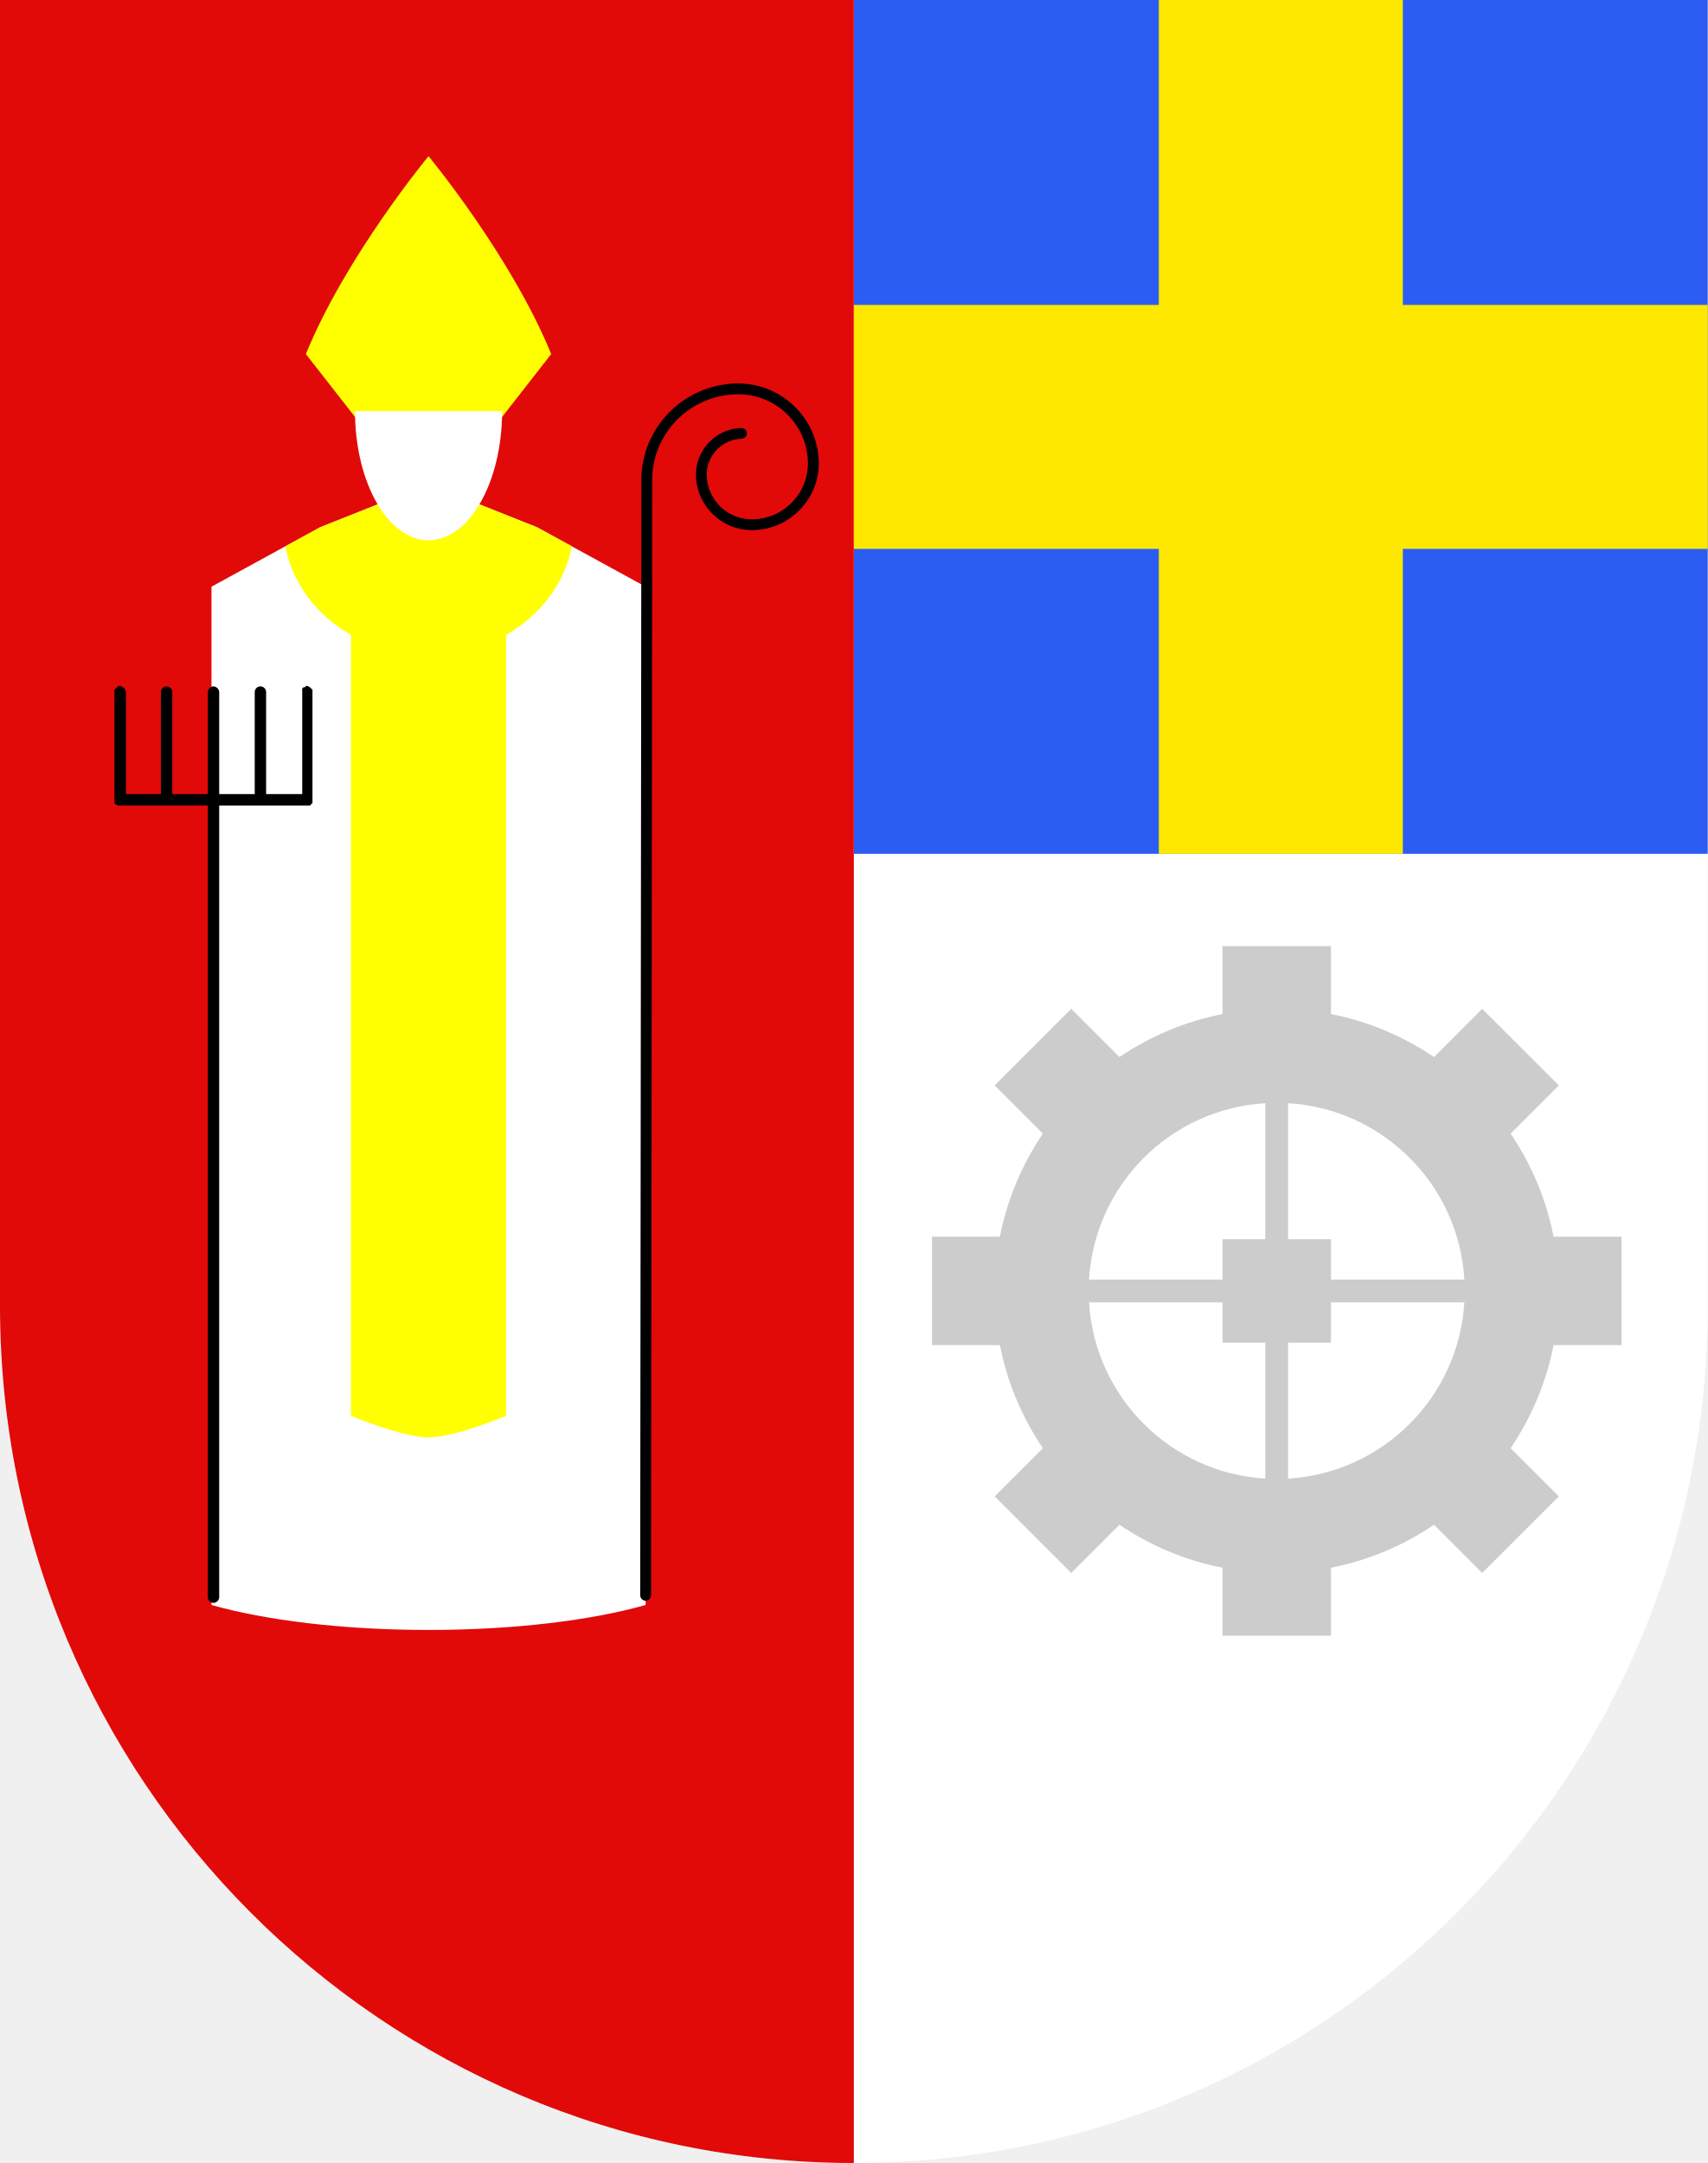
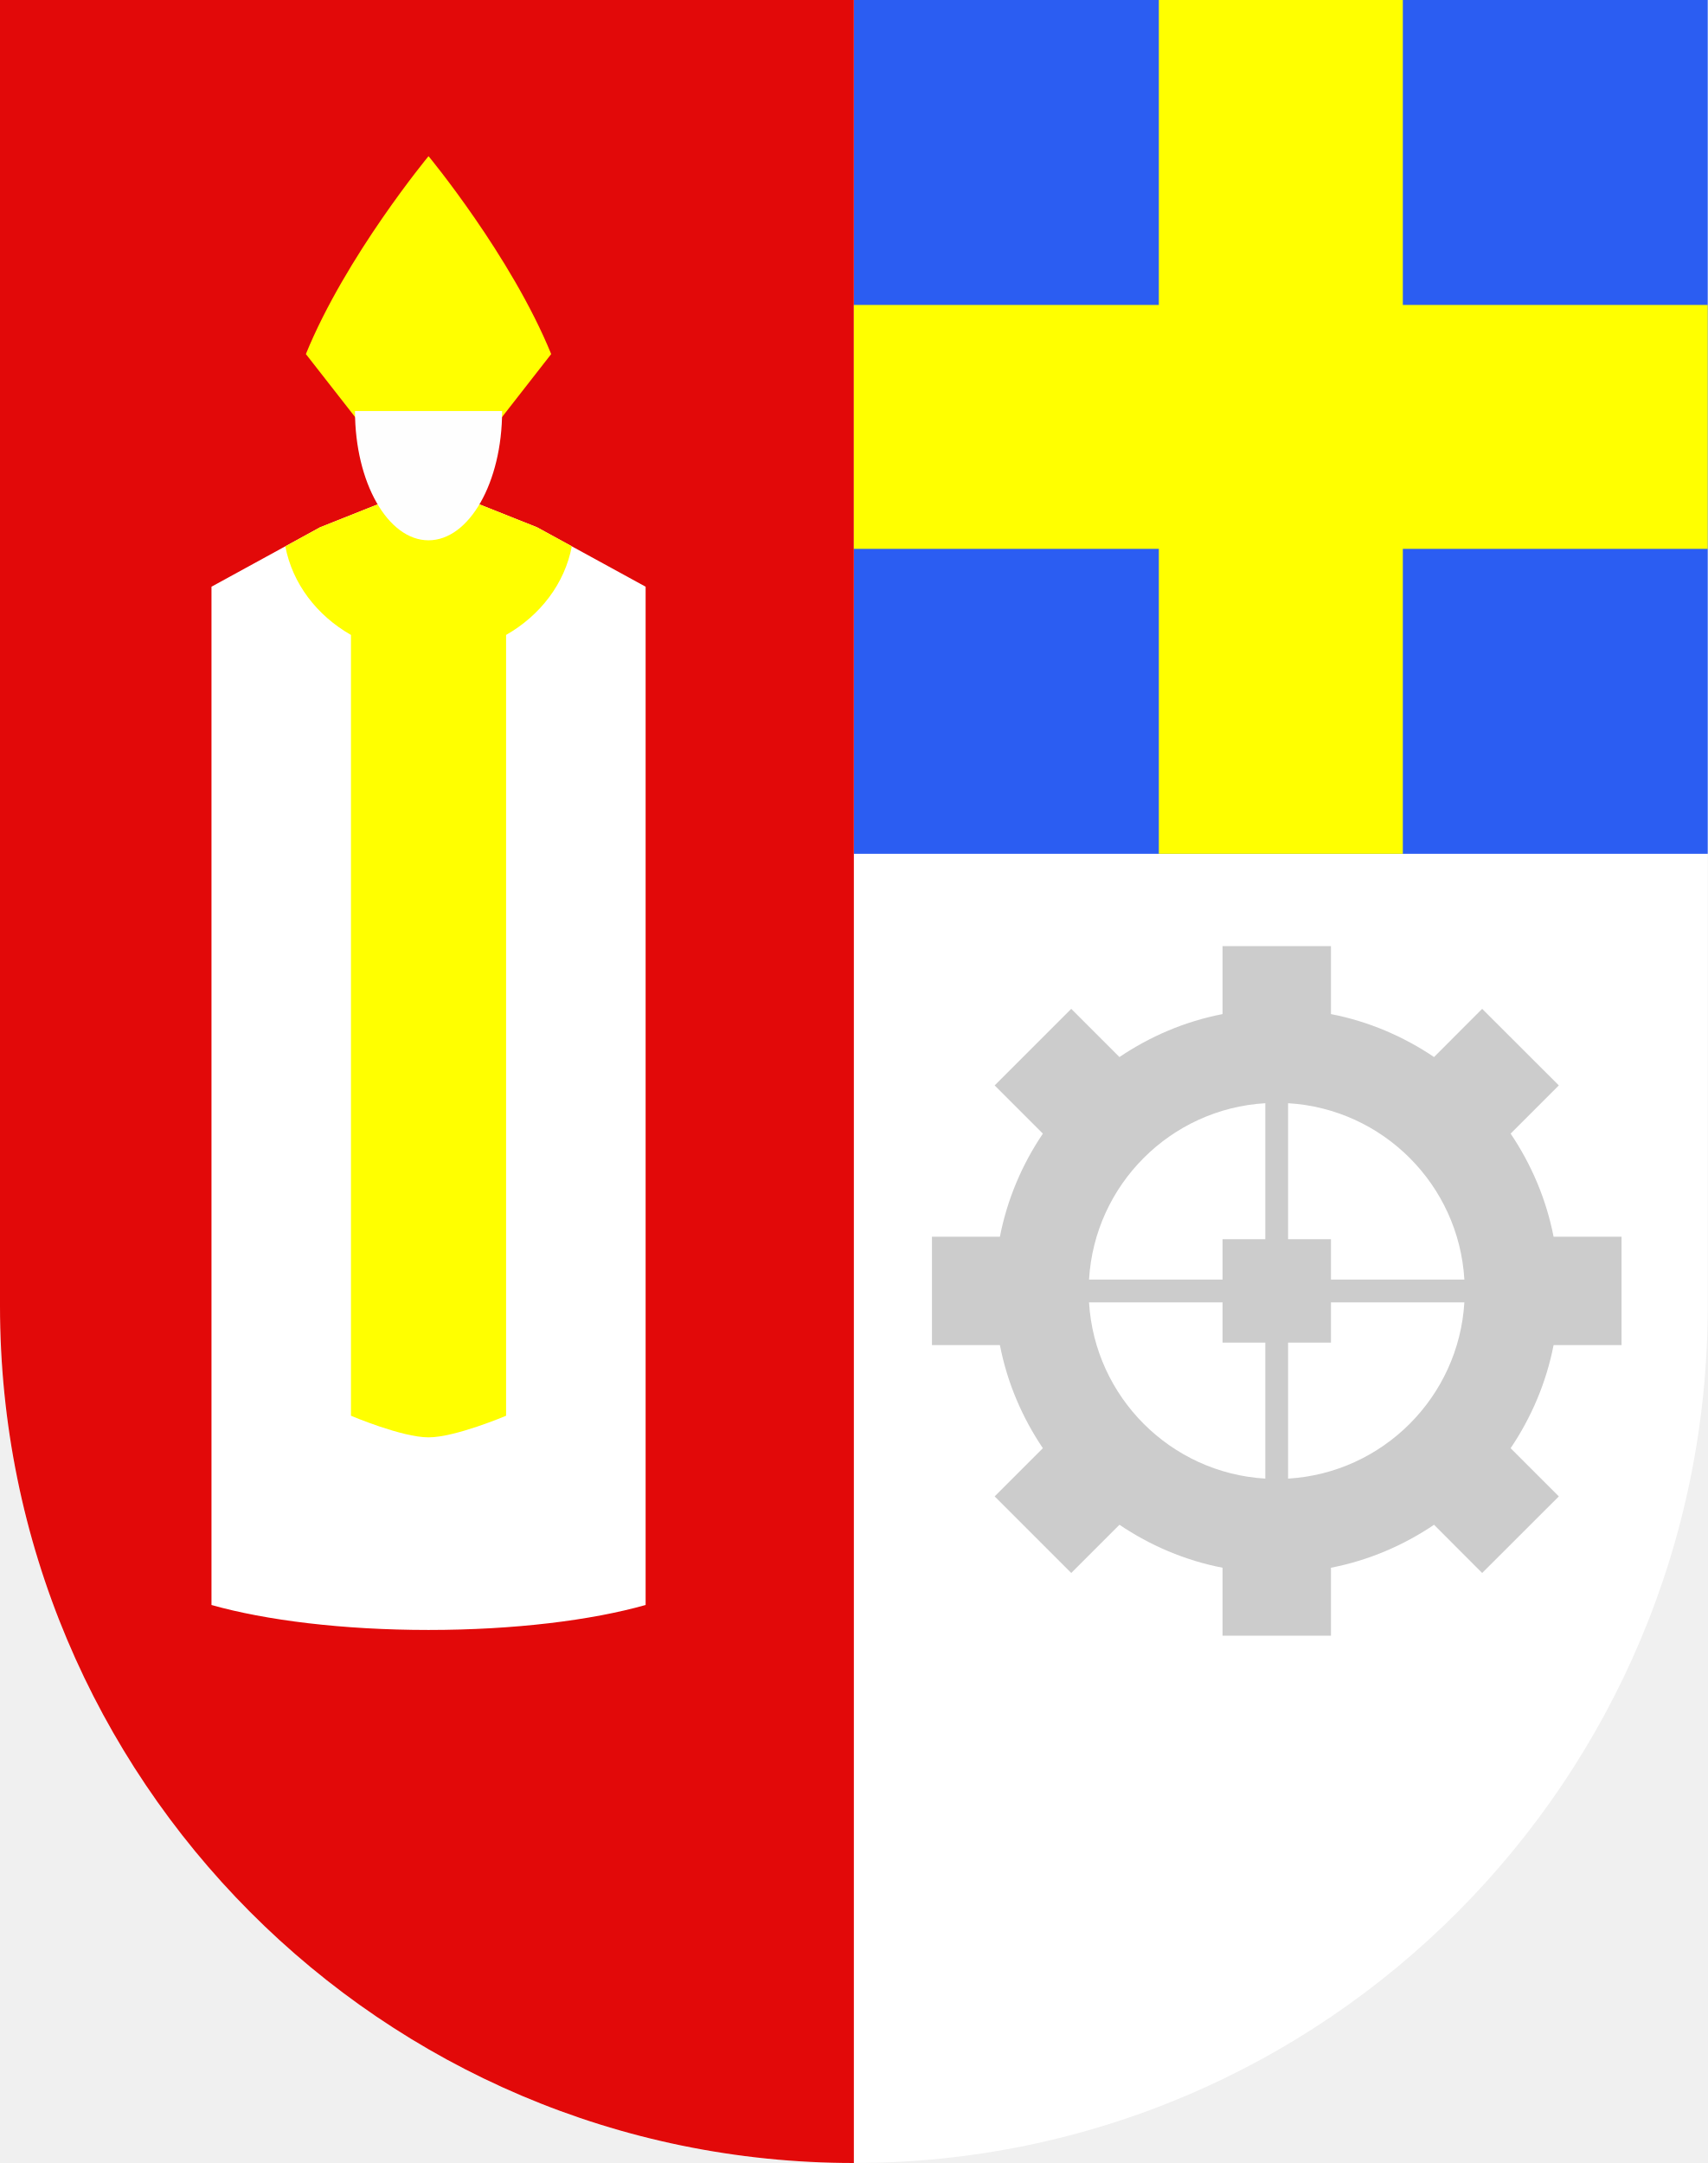
<svg xmlns="http://www.w3.org/2000/svg" xmlns:xlink="http://www.w3.org/1999/xlink" width="600" height="760" id="svg2" version="1.1">
  <defs id="defs4">
    <radialGradient cx="858.042" cy="579.933" r="300" fx="858.042" fy="579.933" id="radialGradient3236" xlink:href="#linearGradient2893" gradientUnits="userSpaceOnUse" gradientTransform="matrix(1.215027,0,0,1.266667,-839.1924,-490.4894)" />
    <linearGradient id="linearGradient2893">
      <stop id="stop2895" style="stop-color:#ffffff;stop-opacity:0.314" offset="0" />
      <stop id="stop2897" style="stop-color:#ffffff;stop-opacity:0.251" offset="0.19" />
      <stop id="stop2901" style="stop-color:#6b6b6b;stop-opacity:0.125" offset="0.6" />
      <stop id="stop2899" style="stop-color:#000000;stop-opacity:0.125" offset="1" />
    </linearGradient>
    <clipPath id="clipPath3983-1">
      <path d="m 1.5,1.5 0,458.868 C 1.5,626.679 135.815,761.5 301.5,761.5 467.185,761.5 601.5,626.679 601.5,460.368 L 601.5,1.5 1.5,1.5 z" id="path3985-7" style="fill:none;stroke:#000000;stroke-width:3;stroke-miterlimit:4;stroke-opacity:1;stroke-dasharray:none;display:inline" />
    </clipPath>
    <linearGradient xlink:href="#linearGradient3693" id="linearGradient3222" gradientUnits="userSpaceOnUse" gradientTransform="matrix(0.276504,0,-0.518581,0.534815,357.1774,286.9045)" x1="251.96" y1="562.482" x2="277.763" y2="590.941" />
    <linearGradient id="linearGradient3693">
      <stop style="stop-color:#969aa4;stop-opacity:1" offset="0" id="stop3695" />
      <stop style="stop-color:#cdcdcf;stop-opacity:1" offset="1" id="stop3697" />
    </linearGradient>
    <linearGradient xlink:href="#linearGradient3693" id="linearGradient3224" gradientUnits="userSpaceOnUse" gradientTransform="translate(-4.553496,53.57144)" x1="251.96" y1="562.482" x2="277.763" y2="590.941" />
    <linearGradient id="linearGradient4125">
      <stop style="stop-color:#969aa4;stop-opacity:1" offset="0" id="stop4127" />
      <stop style="stop-color:#cdcdcf;stop-opacity:1" offset="1" id="stop4129" />
    </linearGradient>
    <linearGradient xlink:href="#linearGradient3693" id="linearGradient3226" gradientUnits="userSpaceOnUse" gradientTransform="translate(0,52.81252)" x1="251.96" y1="562.482" x2="277.763" y2="590.941" />
    <linearGradient id="linearGradient4132">
      <stop style="stop-color:#969aa4;stop-opacity:1" offset="0" id="stop4134" />
      <stop style="stop-color:#cdcdcf;stop-opacity:1" offset="1" id="stop4136" />
    </linearGradient>
    <linearGradient xlink:href="#linearGradient3368" id="linearGradient3228" gradientUnits="userSpaceOnUse" gradientTransform="matrix(0.999044,0.06415167,-0.03758326,-0.862868,21.30428,985.5672)" x1="471.612" y1="495.372" x2="503.053" y2="474.773" />
    <linearGradient id="linearGradient3368">
      <stop style="stop-color:#969aa4;stop-opacity:1" offset="0" id="stop3370" />
      <stop style="stop-color:#d6d6d6;stop-opacity:1" offset="1" id="stop3372" />
    </linearGradient>
    <linearGradient xlink:href="#linearGradient3667" id="linearGradient3230" gradientUnits="userSpaceOnUse" gradientTransform="matrix(0.999044,0.06415167,-0.03758326,-0.862868,21.30428,985.5672)" x1="472.696" y1="494.559" x2="495.193" y2="473.418" />
    <linearGradient id="linearGradient3667">
      <stop style="stop-color:#000000;stop-opacity:1" offset="0" id="stop3669" />
      <stop style="stop-color:#000000;stop-opacity:0" offset="1" id="stop3671" />
    </linearGradient>
    <linearGradient xlink:href="#linearGradient3354" id="linearGradient3232" gradientUnits="userSpaceOnUse" gradientTransform="matrix(1.067377,-0.00225162,-0.163928,-0.974627,45.09665,1076.599)" x1="379.729" y1="477.212" x2="410.628" y2="446.585" />
    <linearGradient id="linearGradient3354">
      <stop style="stop-color:#969aa4;stop-opacity:1" offset="0" id="stop3356" />
      <stop style="stop-color:#d7d7d7;stop-opacity:1" offset="1" id="stop3358" />
    </linearGradient>
    <linearGradient xlink:href="#linearGradient3631" id="linearGradient3234" gradientUnits="userSpaceOnUse" gradientTransform="matrix(1.067377,-0.00225162,-0.163928,-0.974627,45.09647,1076.598)" x1="379.729" y1="473.689" x2="399.244" y2="444.687" />
    <linearGradient id="linearGradient3631">
      <stop style="stop-color:#000000;stop-opacity:1" offset="0" id="stop3633" />
      <stop style="stop-color:#000000;stop-opacity:0" offset="1" id="stop3635" />
    </linearGradient>
    <linearGradient xlink:href="#linearGradient3767" id="linearGradient3236" gradientUnits="userSpaceOnUse" gradientTransform="translate(0,52.81252)" x1="200.935" y1="499.041" x2="545.824" y2="520.034" />
    <linearGradient id="linearGradient3767">
      <stop style="stop-color:#5474ab;stop-opacity:1" offset="0" id="stop3769" />
      <stop style="stop-color:#39527c;stop-opacity:1" offset="1" id="stop3771" />
    </linearGradient>
    <linearGradient xlink:href="#linearGradient3759" id="linearGradient3238" gradientUnits="userSpaceOnUse" gradientTransform="translate(0,52.81252)" x1="353.496" y1="577.47" x2="350.818" y2="519.711" />
    <linearGradient id="linearGradient3759">
      <stop style="stop-color:#ffffff;stop-opacity:1" offset="0" id="stop3761" />
      <stop style="stop-color:#ffffff;stop-opacity:0" offset="1" id="stop3763" />
    </linearGradient>
    <linearGradient xlink:href="#linearGradient3368" id="linearGradient3240" gradientUnits="userSpaceOnUse" gradientTransform="translate(0,52.81252)" x1="471.612" y1="495.372" x2="503.053" y2="474.773" />
    <linearGradient id="linearGradient4163">
      <stop style="stop-color:#969aa4;stop-opacity:1" offset="0" id="stop4165" />
      <stop style="stop-color:#d6d6d6;stop-opacity:1" offset="1" id="stop4167" />
    </linearGradient>
    <linearGradient xlink:href="#linearGradient3354" id="linearGradient3242" gradientUnits="userSpaceOnUse" gradientTransform="translate(0,52.81252)" x1="379.729" y1="477.212" x2="410.628" y2="446.585" />
    <linearGradient id="linearGradient4170">
      <stop style="stop-color:#969aa4;stop-opacity:1" offset="0" id="stop4172" />
      <stop style="stop-color:#d7d7d7;stop-opacity:1" offset="1" id="stop4174" />
    </linearGradient>
    <linearGradient xlink:href="#linearGradient2306" id="linearGradient3244" gradientUnits="userSpaceOnUse" gradientTransform="translate(0,52.81252)" x1="278.902" y1="452.06" x2="306.982" y2="423.6" />
    <linearGradient id="linearGradient2306">
      <stop style="stop-color:#969aa4;stop-opacity:1" offset="0" id="stop2308" />
      <stop style="stop-color:#d8d8d8;stop-opacity:1" offset="1" id="stop2310" />
    </linearGradient>
    <linearGradient xlink:href="#linearGradient2248" id="linearGradient3246" gradientUnits="userSpaceOnUse" gradientTransform="translate(0,52.81252)" x1="246.268" y1="518.844" x2="316.089" y2="508.978" />
    <linearGradient id="linearGradient2248">
      <stop style="stop-color:#a8afbb;stop-opacity:1" offset="0" id="stop2250" />
      <stop style="stop-color:#e1e1e1;stop-opacity:1" offset="1" id="stop2252" />
    </linearGradient>
    <linearGradient xlink:href="#linearGradient3724" id="linearGradient3248" gradientUnits="userSpaceOnUse" gradientTransform="matrix(1.087299,0,0,1,-21.09082,52.81252)" x1="253.153" y1="508.924" x2="280.275" y2="529.806" />
    <linearGradient id="linearGradient3724">
      <stop style="stop-color:#000000;stop-opacity:1" offset="0" id="stop3726" />
      <stop style="stop-color:#000000;stop-opacity:0" offset="1" id="stop3728" />
    </linearGradient>
    <linearGradient xlink:href="#linearGradient3775" id="linearGradient3250" gradientUnits="userSpaceOnUse" gradientTransform="translate(0,52.81252)" x1="244.421" y1="486.295" x2="659.787" y2="519.607" />
    <linearGradient id="linearGradient3775">
      <stop style="stop-color:#11264a;stop-opacity:1" offset="0" id="stop3777" />
      <stop style="stop-color:#374c72;stop-opacity:1" offset="1" id="stop3779" />
    </linearGradient>
    <linearGradient xlink:href="#linearGradient3567" id="linearGradient3252" gradientUnits="userSpaceOnUse" gradientTransform="translate(0,52.81252)" x1="272.83" y1="445.988" x2="316.871" y2="438.134" />
    <linearGradient id="linearGradient3567">
      <stop style="stop-color:#000000;stop-opacity:1" offset="0" id="stop3569" />
      <stop style="stop-color:#000000;stop-opacity:0" offset="1" id="stop3571" />
    </linearGradient>
    <linearGradient xlink:href="#linearGradient3631" id="linearGradient3254" gradientUnits="userSpaceOnUse" gradientTransform="translate(0,52.81252)" x1="379.729" y1="473.689" x2="399.244" y2="444.687" />
    <linearGradient id="linearGradient4197">
      <stop style="stop-color:#000000;stop-opacity:1" offset="0" id="stop4199" />
      <stop style="stop-color:#000000;stop-opacity:0" offset="1" id="stop4201" />
    </linearGradient>
    <linearGradient xlink:href="#linearGradient3667" id="linearGradient3256" gradientUnits="userSpaceOnUse" gradientTransform="translate(0,52.81252)" x1="472.696" y1="494.559" x2="495.193" y2="473.418" />
    <linearGradient id="linearGradient4204">
      <stop style="stop-color:#000000;stop-opacity:1" offset="0" id="stop4206" />
      <stop style="stop-color:#000000;stop-opacity:0" offset="1" id="stop4208" />
    </linearGradient>
    <linearGradient xlink:href="#linearGradient3445" id="linearGradient3258" gradientUnits="userSpaceOnUse" gradientTransform="translate(0,52.81252)" x1="621.021" y1="516.328" x2="567.397" y2="516.328" />
    <linearGradient id="linearGradient3445">
      <stop style="stop-color:#969aa4;stop-opacity:1" offset="0" id="stop3447" />
      <stop style="stop-color:#d5d5d5;stop-opacity:1" offset="1" id="stop3449" />
    </linearGradient>
    <linearGradient xlink:href="#linearGradient3514" id="linearGradient3260" gradientUnits="userSpaceOnUse" gradientTransform="translate(0,52.81252)" x1="613.584" y1="516.109" x2="563.875" y2="516.109" />
    <linearGradient id="linearGradient3514">
      <stop style="stop-color:#000000;stop-opacity:0" offset="0" id="stop3516" />
      <stop style="stop-color:#000000;stop-opacity:1" offset="1" id="stop3518" />
    </linearGradient>
    <linearGradient xlink:href="#linearGradient2224" id="linearGradient3262" gradientUnits="userSpaceOnUse" gradientTransform="translate(0,52.81252)" x1="144.498" y1="503.59" x2="817.58" y2="503.059" />
    <linearGradient id="linearGradient2224">
      <stop style="stop-color:#243044;stop-opacity:1" offset="0" id="stop2226" />
      <stop style="stop-color:#3d5f94;stop-opacity:1" offset="1" id="stop2228" />
    </linearGradient>
    <radialGradient xlink:href="#linearGradient2208" id="radialGradient3264" gradientUnits="userSpaceOnUse" gradientTransform="matrix(-0.30774,1.166842,-1.044041,-0.27533,619.6395,374.3587)" cx="142.932" cy="425.059" fx="142.932" fy="425.059" r="11.806" />
    <linearGradient id="linearGradient2208">
      <stop style="stop-color:#ffff00;stop-opacity:1" offset="0" id="stop2210" />
      <stop style="stop-color:#ffffff;stop-opacity:1" offset="1" id="stop2212" />
    </linearGradient>
    <linearGradient id="linearGradient3693-8">
      <stop style="stop-color:#969aa4;stop-opacity:1" offset="0" id="stop3695-8" />
      <stop style="stop-color:#cdcdcf;stop-opacity:1" offset="1" id="stop3697-2" />
    </linearGradient>
    <linearGradient id="linearGradient4116">
      <stop style="stop-color:#969aa4;stop-opacity:1" offset="0" id="stop4118" />
      <stop style="stop-color:#cdcdcf;stop-opacity:1" offset="1" id="stop4120" />
    </linearGradient>
    <linearGradient id="linearGradient4123">
      <stop style="stop-color:#969aa4;stop-opacity:1" offset="0" id="stop4125" />
      <stop style="stop-color:#cdcdcf;stop-opacity:1" offset="1" id="stop4127-5" />
    </linearGradient>
    <linearGradient id="linearGradient3368-7">
      <stop style="stop-color:#969aa4;stop-opacity:1" offset="0" id="stop3370-1" />
      <stop style="stop-color:#d6d6d6;stop-opacity:1" offset="1" id="stop3372-1" />
    </linearGradient>
    <linearGradient id="linearGradient3667-2">
      <stop style="stop-color:#000000;stop-opacity:1" offset="0" id="stop3669-7" />
      <stop style="stop-color:#000000;stop-opacity:0" offset="1" id="stop3671-6" />
    </linearGradient>
    <linearGradient id="linearGradient3354-4">
      <stop style="stop-color:#969aa4;stop-opacity:1" offset="0" id="stop3356-2" />
      <stop style="stop-color:#d7d7d7;stop-opacity:1" offset="1" id="stop3358-3" />
    </linearGradient>
    <linearGradient id="linearGradient3631-2">
      <stop style="stop-color:#000000;stop-opacity:1" offset="0" id="stop3633-1" />
      <stop style="stop-color:#000000;stop-opacity:0" offset="1" id="stop3635-6" />
    </linearGradient>
    <linearGradient id="linearGradient3767-5">
      <stop style="stop-color:#5474ab;stop-opacity:1" offset="0" id="stop3769-7" />
      <stop style="stop-color:#39527c;stop-opacity:1" offset="1" id="stop3771-6" />
    </linearGradient>
    <linearGradient id="linearGradient3759-8">
      <stop style="stop-color:#ffffff;stop-opacity:1" offset="0" id="stop3761-9" />
      <stop style="stop-color:#ffffff;stop-opacity:0" offset="1" id="stop3763-2" />
    </linearGradient>
    <linearGradient id="linearGradient4154">
      <stop style="stop-color:#969aa4;stop-opacity:1" offset="0" id="stop4156" />
      <stop style="stop-color:#d6d6d6;stop-opacity:1" offset="1" id="stop4158" />
    </linearGradient>
    <linearGradient id="linearGradient4161">
      <stop style="stop-color:#969aa4;stop-opacity:1" offset="0" id="stop4163" />
      <stop style="stop-color:#d7d7d7;stop-opacity:1" offset="1" id="stop4165-5" />
    </linearGradient>
    <linearGradient id="linearGradient2306-3">
      <stop style="stop-color:#969aa4;stop-opacity:1" offset="0" id="stop2308-1" />
      <stop style="stop-color:#d8d8d8;stop-opacity:1" offset="1" id="stop2310-2" />
    </linearGradient>
    <linearGradient id="linearGradient2248-3">
      <stop style="stop-color:#a8afbb;stop-opacity:1" offset="0" id="stop2250-4" />
      <stop style="stop-color:#e1e1e1;stop-opacity:1" offset="1" id="stop2252-1" />
    </linearGradient>
    <linearGradient id="linearGradient3724-3">
      <stop style="stop-color:#000000;stop-opacity:1" offset="0" id="stop3726-8" />
      <stop style="stop-color:#000000;stop-opacity:0" offset="1" id="stop3728-7" />
    </linearGradient>
    <linearGradient id="linearGradient3775-2">
      <stop style="stop-color:#11264a;stop-opacity:1" offset="0" id="stop3777-7" />
      <stop style="stop-color:#374c72;stop-opacity:1" offset="1" id="stop3779-7" />
    </linearGradient>
    <linearGradient id="linearGradient3567-3">
      <stop style="stop-color:#000000;stop-opacity:1" offset="0" id="stop3569-1" />
      <stop style="stop-color:#000000;stop-opacity:0" offset="1" id="stop3571-9" />
    </linearGradient>
    <linearGradient id="linearGradient4188">
      <stop style="stop-color:#000000;stop-opacity:1" offset="0" id="stop4190" />
      <stop style="stop-color:#000000;stop-opacity:0" offset="1" id="stop4192" />
    </linearGradient>
    <linearGradient id="linearGradient4195">
      <stop style="stop-color:#000000;stop-opacity:1" offset="0" id="stop4197" />
      <stop style="stop-color:#000000;stop-opacity:0" offset="1" id="stop4199-5" />
    </linearGradient>
    <linearGradient id="linearGradient3445-2">
      <stop style="stop-color:#969aa4;stop-opacity:1" offset="0" id="stop3447-8" />
      <stop style="stop-color:#d5d5d5;stop-opacity:1" offset="1" id="stop3449-6" />
    </linearGradient>
    <linearGradient id="linearGradient3514-2">
      <stop style="stop-color:#000000;stop-opacity:0" offset="0" id="stop3516-4" />
      <stop style="stop-color:#000000;stop-opacity:1" offset="1" id="stop3518-8" />
    </linearGradient>
    <linearGradient id="linearGradient2224-5">
      <stop style="stop-color:#243044;stop-opacity:1" offset="0" id="stop2226-0" />
      <stop style="stop-color:#3d5f94;stop-opacity:1" offset="1" id="stop2228-9" />
    </linearGradient>
    <linearGradient id="linearGradient2208-0">
      <stop style="stop-color:#ffff00;stop-opacity:1" offset="0" id="stop2210-6" />
      <stop style="stop-color:#ffffff;stop-opacity:1" offset="1" id="stop2212-1" />
    </linearGradient>
  </defs>
  <g id="layer1" transform="translate(-37.14284,-58.07647)">
-     <g transform="translate(2.9517578e-5,-167.6312)" id="g7603">
-       <path d="m 37.143,225.708 0,458.868 c 0,166.311 134.315,301.132 300,301.132 165.685,0 300,-134.821 300,-301.132 l 0,-458.868 -600,0 z" id="path2346-1" style="fill:#ffffff;fill-opacity:1;stroke:none" />
-       <rect transform="matrix(0,1,-1,0,0,0)" y="-637.143" x="225.708" height="300" width="300" id="rect3150-1-7" style="fill:#2b5df2;fill-opacity:1;stroke:none" />
-       <path id="rect3150-4" d="m 37.143,225.708 0,458.853 c 0,166.311 134.315,301.147 300,301.147 l 0,-760 -300,0 z" style="fill:#e20909;fill-opacity:1;stroke:none" />
-       <path style="fill:none;stroke:#000000;stroke-width:4;stroke-miterlimit:4;stroke-dasharray:none" id="path285-0" d="M 485.721,679.278" />
-       <path id="path289-9" d="m 466.674,558.145 0,23.875 c -13.23,2.571 -25.46,7.83 -36.219,15.094 l -16.938,-16.938 -26.906,26.906 16.938,16.938 c -7.264,10.771 -12.523,23.014 -15.094,36.219 l -23.875,0 0,38.094 23.875,0 c 2.571,13.217 7.83,25.448 15.094,36.219 l -16.938,16.938 26.906,26.906 16.938,-16.938 c 10.771,7.264 23.001,12.535 36.219,15.094 l 0,23.875 38.094,0 0,-23.875 c 13.217,-2.559 25.448,-7.83 36.219,-15.094 l 16.906,16.938 26.938,-26.906 -16.938,-16.938 c 7.264,-10.771 12.51,-23.014 15.094,-36.219 l 23.875,0 0,-38.094 -23.875,0 c -2.584,-13.217 -7.83,-25.448 -15.094,-36.219 l 16.938,-16.938 -26.938,-26.906 -16.906,16.938 c -10.771,-7.264 -23.014,-12.523 -36.219,-15.094 l 0,-23.875 -38.094,0 z m 15.031,55.188 0,47.781 -15.031,0 0,14.188 -46.906,0 c 1.972,-33.321 28.621,-59.981 61.938,-61.969 z m 8,0 c 33.317,1.988 59.965,28.648 61.938,61.969 l -46.875,0 0,-14.188 -15.062,0 0,-47.781 z m -69.938,69.969 46.906,0 0,14.156 15.031,0 0,47.781 c -33.296,-1.989 -59.935,-28.644 -61.938,-61.938 z m 85,0 46.875,0 c -2.002,33.294 -28.641,59.949 -61.938,61.938 l 0,-47.781 15.062,0 0,-14.156 z" style="fill:#cccccc;fill-opacity:1;stroke:none" />
-       <path style="fill:#b9bbbe;stroke:#000000;stroke-width:4;stroke-linejoin:round;stroke-miterlimit:4;stroke-dasharray:none" id="path303-4" d="M 485.708,679.278" />
-       <path id="rect3150-1-4-8" d="m 444.289,225.708 0,107.146 -107.146,0 0,85.707 107.146,0 0,107.146 85.732,0 0,-107.146 107.122,0 0,-85.707 -107.122,0 0,-107.146 -85.732,0 z" style="fill:#fee800;fill-opacity:1;stroke:none" />
-       <path style="fill:#cb2243;stroke:#000000;stroke-width:4;stroke-miterlimit:4;stroke-dasharray:none" id="path243-8" d="M 175.893,494.352" />
-       <g transform="matrix(0.9533109,0,0,0.9485682,0.7208232,155.2013)" id="g4248-2">
-         <path style="fill:#ffffff;fill-opacity:1;stroke:none" d="m 196.148,253.652 -40,16 -40,22 0,337.781 0,30.344 0,9.062 c 19.953,5.674 48.407,9.25 80,9.25 31.604,0 60.046,-3.573 80,-9.25 l 0,-9.062 0,-30.344 0,-166.719 0,-171.062 -40,-22 -40,-16 z" id="path4062-0-45" />
-         <path id="path4062-0-4-5" transform="matrix(1.048976,0,0,1.05422,38.20581,74.32919)" d="m 150.562,54.875 c 0,0 -29.047,35.075 -43.094,69.531 l 17.75,22.719 c 11.663,3.659 40.562,4.147 50.688,0.031 l 17.75,-22.75 C 179.61,89.95 150.562,54.875 150.562,54.875 z m 0.031,115.219 -38.156,15.188 -12.188,6.688 c 2.489,13.093 11.079,24.289 23.062,31.125 l 0,274.344 c 0,0 17.82,7.594 27.25,7.594 9.43,0 27.25,-7.594 27.25,-7.594 l 0,-274.344 c 11.992,-6.841 20.612,-18.051 23.094,-31.156 l -12.188,-6.656 -38.125,-15.188 z" style="fill:#ffff00;fill-opacity:1;stroke:none" />
-         <path style="fill:#fefefe;stroke:none" d="m 169.039,226.59 c 0,26.441 12.118,47.875 27.094,47.875 14.976,0 27.125,-21.434 27.125,-47.875 l -54.219,0 z" id="path269-1" />
-       </g>
-       <path id="path245-7" d="m 295.495,360.448 c -18.819,0.619 -33.597,16.319 -33.008,35.038 6.4e-4,0.02 -6.6e-4,0.039 0,0.059 l -0.417,390.673 c -0.02,1.001 0.886,1.927 1.892,1.935 1.006,0.008 1.926,-0.904 1.922,-1.905 l 0.417,-390.732 c 7e-4,-0.03 7e-4,-0.059 0,-0.089 -0.555,-16.696 12.564,-30.632 29.344,-31.184 13.578,-0.452 24.898,10.085 25.352,23.596 0.368,10.893 -8.194,19.982 -19.126,20.335 -8.794,0.294 -16.132,-6.517 -16.415,-15.266 -0.238,-6.994 5.244,-12.806 12.274,-13.043 0.998,-0.039 1.871,-0.978 1.832,-1.971 -0.039,-0.993 -0.983,-1.862 -1.981,-1.823 -9.085,0.306 -16.216,7.915 -15.908,16.956 0.349,10.801 9.463,19.305 20.317,18.942 12.997,-0.419 23.257,-11.303 22.82,-24.248 -0.523,-15.558 -13.679,-27.791 -29.314,-27.271 z" style="font-size:medium;font-style:normal;font-variant:normal;font-weight:normal;font-stretch:normal;text-indent:0;text-align:start;text-decoration:none;line-height:normal;letter-spacing:normal;word-spacing:normal;text-transform:none;direction:ltr;block-progression:tb;writing-mode:lr-tb;text-anchor:start;baseline-shift:baseline;color:#000000;fill:#000000;fill-opacity:1;stroke:none;stroke-width:4;marker:none;visibility:visible;display:inline;overflow:visible;enable-background:accumulate;font-family:Sans;-inkscape-font-specification:Sans" />
-       <path id="line251-1" transform="translate(37.14284,225.7076)" d="M 41.562,241.031 A 2.005,1.995 0 0 0 41.125,241.5 a 2.005,1.995 0 0 0 -0.469,0.438 2.005,1.995 0 0 0 -0.438,0.438 2.005,1.995 0 0 0 0,0.438 2.005,1.995 0 0 0 0,0.469 l 0,37.938 a 2.005,1.995 0 0 0 0,0.469 2.005,1.995 0 0 0 0,0.438 2.005,1.995 0 0 0 0.438,0.438 2.005,1.995 0 0 0 0.906,0.469 2.005,1.995 0 0 0 0.438,0 l 66,0 a 2.005,1.995 0 0 0 0.438,0 2.005,1.995 0 0 0 0.438,0 2.005,1.995 0 0 0 0.469,-0.469 2.005,1.995 0 0 0 0.438,-0.438 2.005,1.995 0 0 0 0,-0.438 2.005,1.995 0 0 0 0,-0.469 l 0,-37.938 a 2.005,1.995 0 0 0 0,-0.469 2.005,1.995 0 0 0 0,-0.438 2.005,1.995 0 0 0 -0.438,-0.438 A 2.005,1.995 0 0 0 108.875,241.5 2.005,1.995 0 0 0 108,241.031 a 2.005,1.995 0 0 0 -0.469,0 2.005,1.995 0 0 0 -0.438,0.469 2.005,1.995 0 0 0 -0.469,0 2.005,1.995 0 0 0 -0.438,0.438 2.005,1.995 0 0 0 0,0.438 2.005,1.995 0 0 0 0,0.438 2.005,1.995 0 0 0 0,0.469 l 0,35.719 -12.688,0 0,-35.781 a 2,2 0 0 0 -2.25,-2.031 2,2 0 0 0 -1.75,2.031 l 0,35.781 -28.969,0 0,-35.781 a 2,2 0 0 0 -2.219,-2.031 2,2 0 0 0 -1.781,2.031 l 0,35.781 -12.281,0 0,-35.719 a 2.005,1.995 0 0 0 0,-0.469 2.005,1.995 0 0 0 -0.438,-0.438 2.005,1.995 0 0 0 0,-0.438 2.005,1.995 0 0 0 -0.469,-0.438 2.005,1.995 0 0 0 -0.438,0 2.005,1.995 0 0 0 -0.438,-0.469 2.005,1.995 0 0 0 -0.469,0 2.005,1.995 0 0 0 -0.438,0 z" style="font-size:medium;font-style:normal;font-variant:normal;font-weight:normal;font-stretch:normal;text-indent:0;text-align:start;text-decoration:none;line-height:normal;letter-spacing:normal;word-spacing:normal;text-transform:none;direction:ltr;block-progression:tb;writing-mode:lr-tb;text-anchor:start;baseline-shift:baseline;color:#000000;fill:#000000;fill-opacity:1;stroke:none;stroke-width:4;marker:none;visibility:visible;display:inline;overflow:visible;enable-background:accumulate;font-family:Sans;-inkscape-font-specification:Sans" />
-       <path id="line251-9" d="m 111.938,466.906 c -0.983,0.108 -1.803,1.043 -1.781,2.031 l 0,317.94 c -0.015,1.057 0.943,2.028 2,2.028 1.057,0 2.015,-0.972 2,-2.028 l 0,-317.94 c 0.024,-1.135 -1.091,-2.156 -2.219,-2.031 z" style="font-size:medium;font-style:normal;font-variant:normal;font-weight:normal;font-stretch:normal;text-indent:0;text-align:start;text-decoration:none;line-height:normal;letter-spacing:normal;word-spacing:normal;text-transform:none;direction:ltr;block-progression:tb;writing-mode:lr-tb;text-anchor:start;baseline-shift:baseline;color:#000000;fill:#000000;fill-opacity:1;stroke:none;stroke-width:4;marker:none;visibility:visible;display:inline;overflow:visible;enable-background:accumulate;font-family:Sans;-inkscape-font-specification:Sans" />
-     </g>
+     <path style="fill:#ffffff;fill-opacity:1;stroke:none" id="path2346-1" d="m 37.143,58.076 0,458.868 c 0,166.311 134.315,301.132 300,301.132 165.685,0 300,-134.821 300,-301.132 l 0,-458.868 -600,0 z" />
+     <rect style="fill:#2b5df2;fill-opacity:1;stroke:none" id="rect3150-1-7" width="300" height="300" x="58.076" y="-637.143" transform="matrix(0,1,-1,0,0,0)" />
+     <path style="fill:#e20909;fill-opacity:1;stroke:none" d="m 37.143,58.076 0,458.853 c 0,166.311 134.315,301.147 300,301.147 l 0,-760 -300,0 z" id="rect3150-4" />
+     <path d="M 485.721,511.647" id="path285-0" style="fill:none;stroke:#000000;stroke-width:4;stroke-miterlimit:4;stroke-dasharray:none" />
+     <path style="fill:#cccccc;fill-opacity:1;stroke:none" d="m 466.674,390.514 0,23.875 c -13.23,2.571 -25.46,7.83 -36.219,15.094 l -16.938,-16.938 -26.906,26.906 16.938,16.938 C 396.285,467.16 391.026,479.403 388.455,492.608 l -23.875,0 0,38.094 23.875,0 c 2.571,13.217 7.83,25.448 15.094,36.219 l -16.938,16.938 26.906,26.906 16.938,-16.938 c 10.771,7.264 23.001,12.535 36.219,15.094 l 0,23.875 38.094,0 0,-23.875 c 13.217,-2.559 25.448,-7.83 36.219,-15.094 l 16.906,16.938 26.938,-26.906 -16.938,-16.938 c 7.264,-10.771 12.51,-23.014 15.094,-36.219 l 23.875,0 0,-38.094 -23.875,0 c -2.584,-13.217 -7.83,-25.448 -15.094,-36.219 l 16.938,-16.938 -26.938,-26.906 -16.906,16.938 c -10.771,-7.264 -23.014,-12.523 -36.219,-15.094 l 0,-23.875 -38.094,0 z m 15.031,55.188 0,47.781 -15.031,0 0,14.188 -46.906,0 c 1.972,-33.321 28.621,-59.981 61.938,-61.969 z m 8,0 c 33.317,1.988 59.965,28.648 61.938,61.969 l -46.875,0 0,-14.188 -15.062,0 0,-47.781 z m -69.938,69.969 46.906,0 0,14.156 15.031,0 0,47.781 c -33.296,-1.989 -59.935,-28.644 -61.938,-61.938 z m 85,0 46.875,0 c -2.002,33.294 -28.641,59.949 -61.938,61.938 l 0,-47.781 15.062,0 0,-14.156 z" id="path289-9" />
+     <path d="M 485.708,511.647" id="path303-4" style="fill:#b9bbbe;stroke:#000000;stroke-width:4;stroke-linejoin:round;stroke-miterlimit:4;stroke-dasharray:none" />
+     <path style="fill:#ffff00;fill-opacity:1;stroke:none" d="m 444.289,58.076 0,107.146 -107.146,0 0,85.707 107.146,0 0,107.146 85.732,0 0,-107.146 107.122,0 0,-85.707 -107.122,0 0,-107.146 -85.732,0 z" id="rect3150-1-4-8" />
+     <path d="M 175.893,326.721" id="path243-8" style="fill:#cb2243;stroke:#000000;stroke-width:4;stroke-miterlimit:4;stroke-dasharray:none" />
+     <path style="fill:#ffffff;fill-opacity:1;stroke:none" d="m 187.711,228.177 -38.132,15.177 -38.132,20.869 0,320.409 0,28.783 0,8.596 c 19.021,5.382 46.147,8.774 76.265,8.774 30.129,0 57.243,-3.389 76.265,-8.774 l 0,-8.596 0,-28.783 0,-158.144 0,-162.264 -38.132,-20.869 -38.132,-15.177 z" id="path4062-0-45" />
+     <path id="path4062-0-4-5" d="m 187.705,112.951 c 0,0 -29.047,35.075 -43.094,69.531 l 17.75,22.719 c 11.663,3.659 40.562,4.147 50.688,0.031 l 17.75,-22.75 c -14.047,-34.456 -43.094,-69.531 -43.094,-69.531 z m 0.031,115.219 -38.156,15.188 -12.188,6.688 c 2.489,13.093 11.079,24.289 23.062,31.125 l 0,274.344 c 0,0 17.82,7.594 27.25,7.594 9.43,0 27.25,-7.594 27.25,-7.594 l 0,-274.344 c 11.992,-6.841 20.612,-18.051 23.094,-31.156 l -12.188,-6.656 -38.125,-15.188 z" style="fill:#ffff00;fill-opacity:1;stroke:none" />
+     <path style="fill:#fefefe;stroke:none" d="m 161.868,202.506 c 0,25.081 11.552,45.413 25.829,45.413 14.277,0 25.859,-20.332 25.859,-45.413 l -51.687,0 z" id="path269-1" />
  </g>
</svg>
